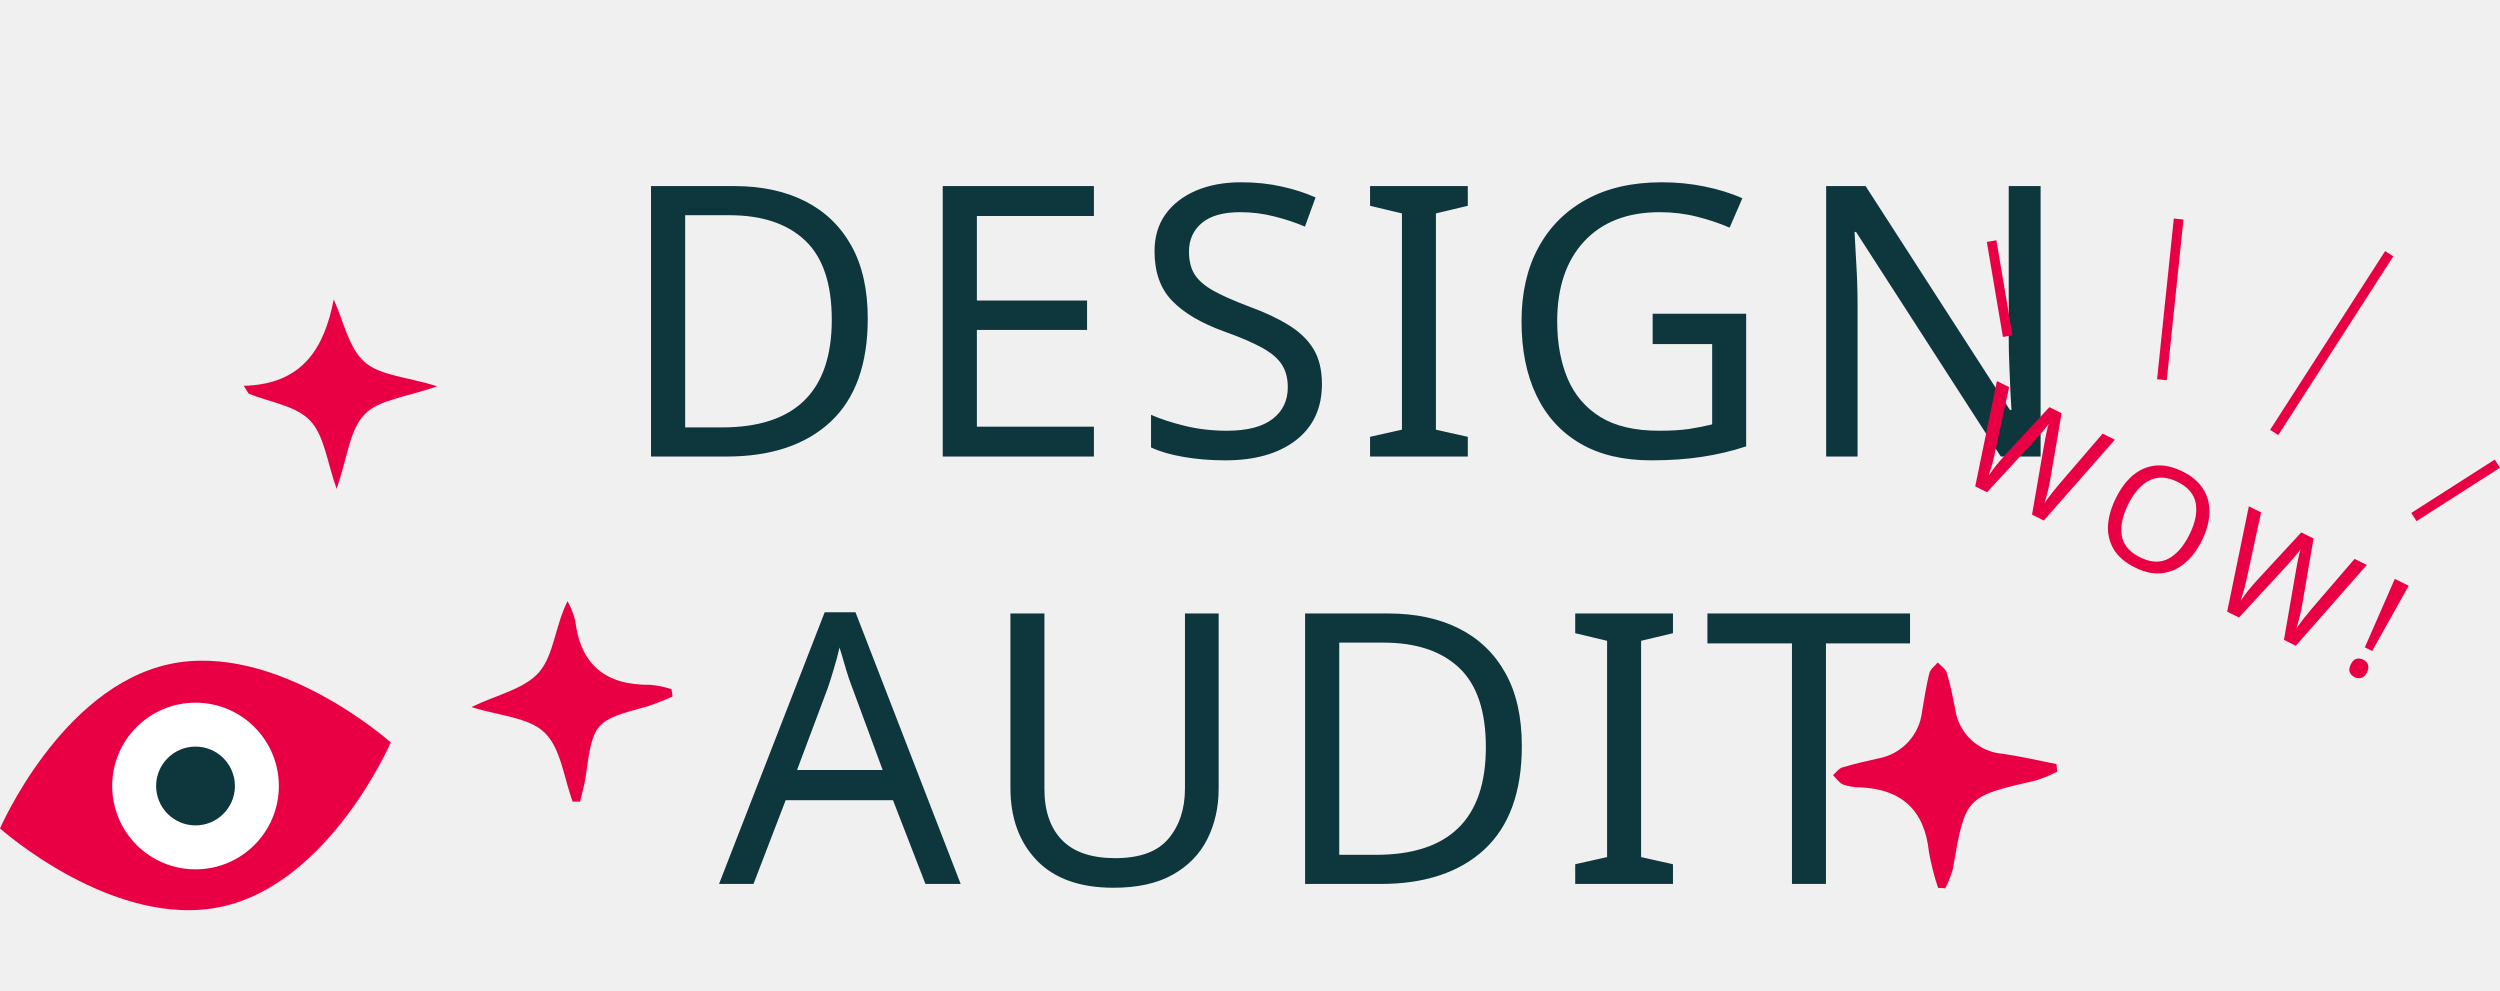
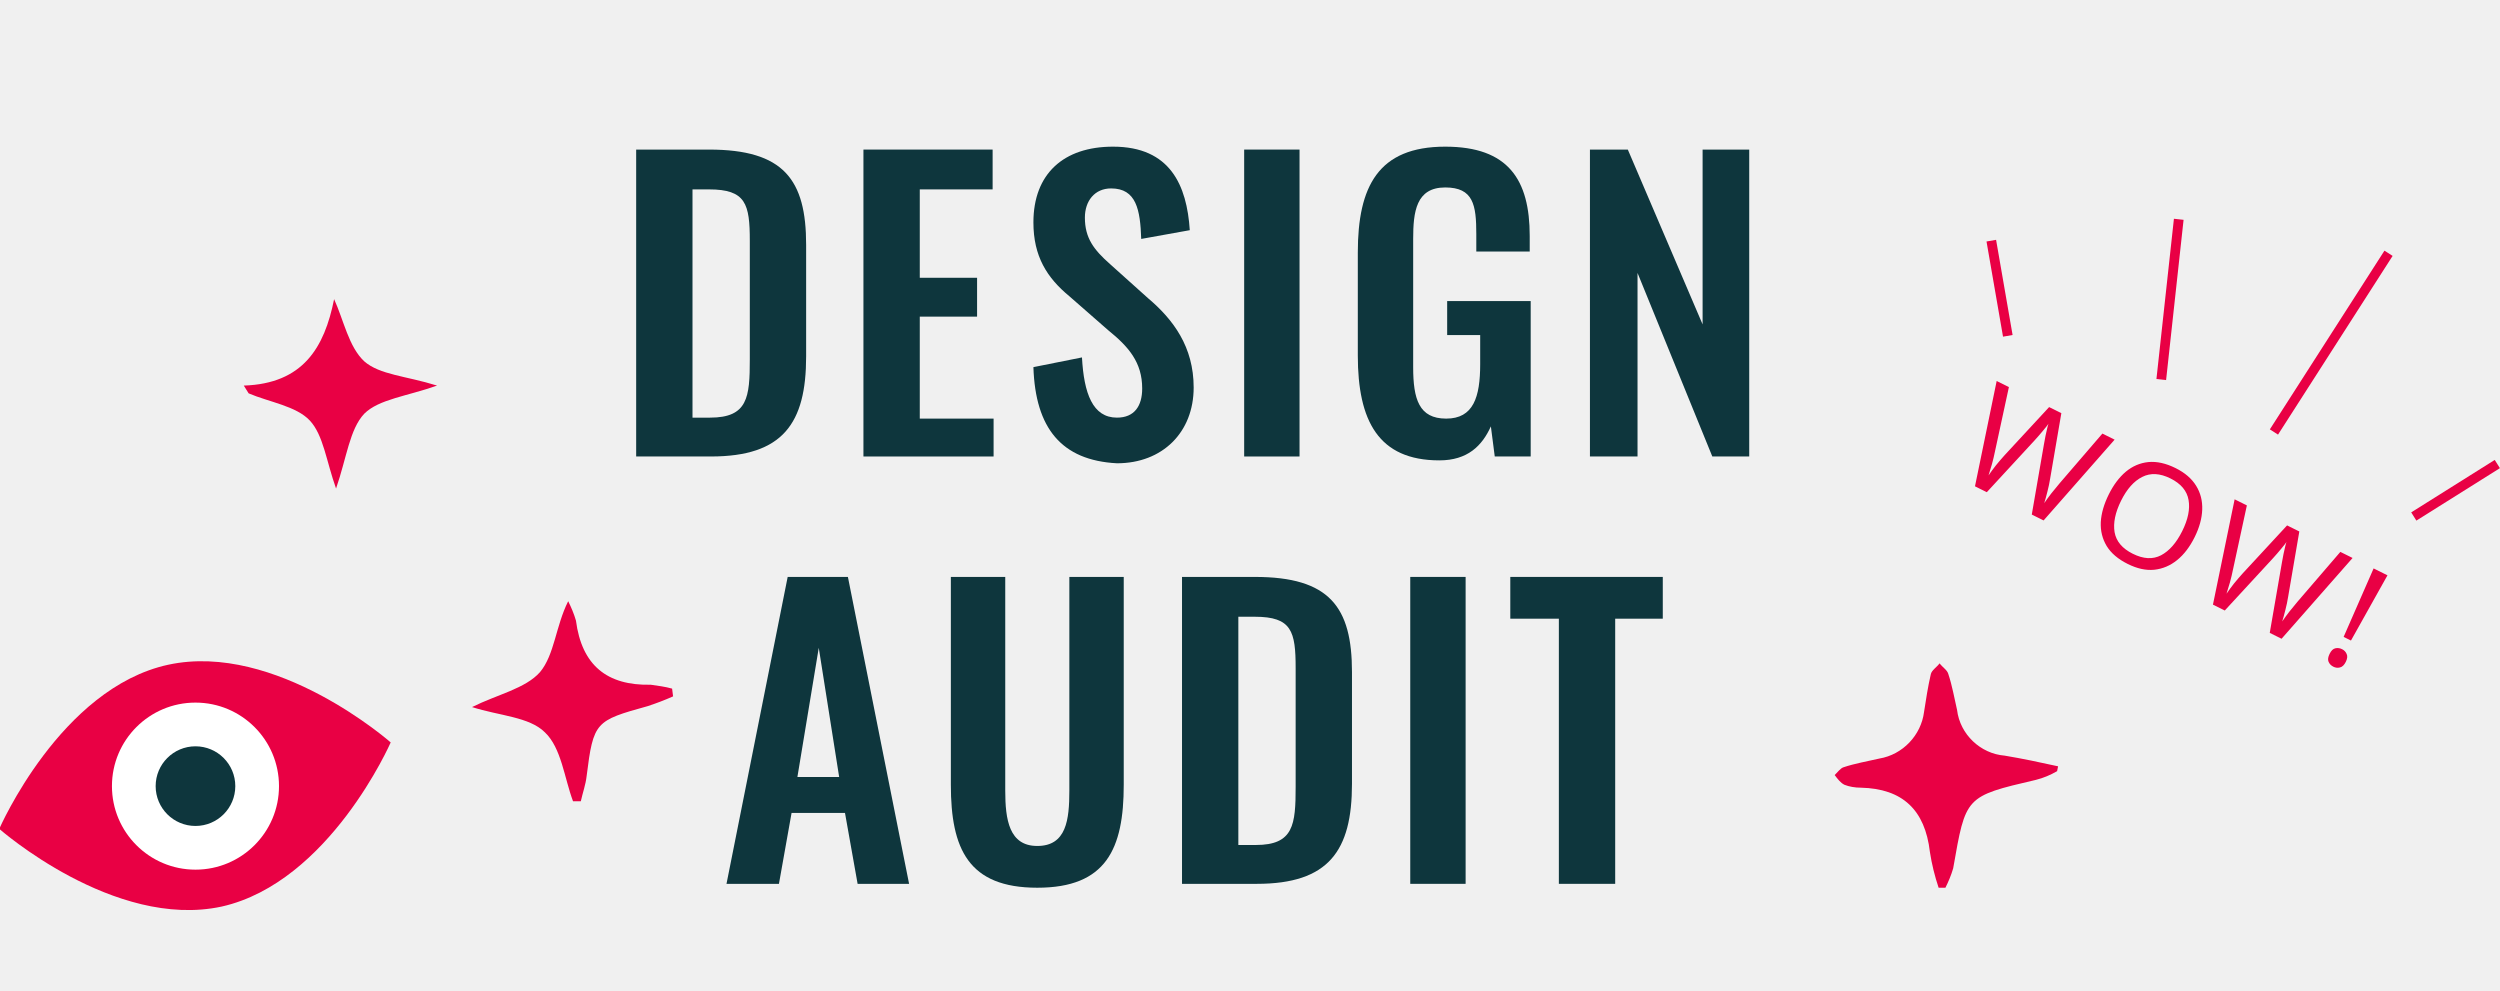
- <svg xmlns="http://www.w3.org/2000/svg" width="257.367" height="102" viewBox="0 0 257.367 102">
-   <g id="Group_27" data-name="Group 27" transform="translate(-1406.426 -219.328)">
-     <text id="DESIGN_AUDIT" data-name="DESIGN AUDIT" transform="translate(1529.297 266.328)" fill="#0e363d" font-size="39" font-family="Oswald Medium, Oswald" font-weight="500" letter-spacing="0.04em">
-       <tspan x="-59.631" y="0">DESIGN</tspan>
-       <tspan x="-48.847" y="44">AUDIT</tspan>
-     </text>
-     <path id="Path_4" data-name="Path 4" d="M904.907,398.915c-.905-2.427-1.207-5.474-2.887-7.1-1.636-1.587-4.681-1.722-7.533-2.631,2.624-1.275,5.511-1.866,7-3.633,1.5-1.783,1.617-4.734,2.894-7.269a8.29,8.29,0,0,1,.787,1.987c.551,4.615,3.19,6.69,7.743,6.623a9.96,9.96,0,0,1,2.17.449l.113.755a24.247,24.247,0,0,1-2.617,1.025c-5.409,1.455-5.568,1.631-6.324,7.195-.118.881-.385,1.741-.585,2.611Z" transform="translate(560.471 -97.067)" fill="#e90044" />
-     <path id="Path_5" data-name="Path 5" d="M1020.549,394.161a14.1,14.1,0,0,1-2.205.909c-7.257,1.665-7.249,1.655-8.534,9.111a10.255,10.255,0,0,1-.784,1.987l-.739-.045a25.277,25.277,0,0,1-.942-3.7c-.451-4.317-2.818-6.468-7.1-6.649a5.185,5.185,0,0,1-1.745-.294c-.4-.169-.687-.632-1.025-.965.313-.271.584-.678.945-.788,1.2-.365,2.436-.64,3.664-.92a5.532,5.532,0,0,0,4.557-4.845c.226-1.315.423-2.639.746-3.931.1-.418.569-.746.868-1.115.321.353.807.655.932,1.066.365,1.2.611,2.444.857,3.68a5.364,5.364,0,0,0,4.935,4.662c1.847.264,3.669.7,5.5,1.052Z" transform="translate(597.657 -95.392)" fill="#e90044" />
-     <path id="Path_6" data-name="Path 6" d="M877.265,364.352c6.057-.152,8.283-3.861,9.267-8.893,1,2.193,1.507,4.934,3.148,6.417,1.571,1.422,4.324,1.538,7.506,2.519-3.122,1.12-5.983,1.354-7.481,2.9-1.548,1.6-1.773,4.485-2.875,7.663-1-2.778-1.259-5.488-2.736-7.029s-4.161-1.892-6.317-2.766Z" transform="translate(554.252 -105.306)" fill="#e90044" />
-     <g id="Group_9" data-name="Group 9" transform="translate(1603.324 241.878)">
-       <text id="WOW_" data-name="WOW!" transform="translate(48.114 48.238) rotate(26.436)" fill="#e90044" font-size="15" font-family="Oswald Medium, Oswald" letter-spacing="0.12em">
-         <tspan x="-49.55" y="0">WOW!</tspan>
-       </text>
-       <line id="Line_4" data-name="Line 4" x2="1.655" y2="9.784" transform="translate(8.132 2.27)" fill="none" stroke="#e90044" stroke-miterlimit="10" stroke-width="1" />
-       <line id="Line_5" data-name="Line 5" x1="1.721" y2="16.543" transform="translate(25.665)" fill="none" stroke="#e90044" stroke-miterlimit="10" stroke-width="1" />
-       <line id="Line_6" data-name="Line 6" x1="8.595" y2="5.498" transform="translate(51.605 25.179)" fill="none" stroke="#e90044" stroke-miterlimit="10" stroke-width="1" />
-       <line id="Line_7" data-name="Line 7" x1="11.84" y2="18.399" transform="translate(37.222 3.571)" fill="none" stroke="#e90044" stroke-miterlimit="10" stroke-width="1" />
-     </g>
-     <g id="Group_11" data-name="Group 11" transform="translate(1406.426 287.34)">
-       <path id="Path_42" data-name="Path 42" d="M881.691,408.1c-11.109,2.446-22.86-8.047-22.86-8.047s6.26-14.457,17.369-16.9,22.86,8.048,22.86,8.048S892.8,405.655,881.691,408.1Z" transform="translate(-858.83 -382.781)" fill="#e90044" />
-       <circle id="Ellipse_1" data-name="Ellipse 1" cx="8.579" cy="8.579" r="8.579" transform="translate(11.549 4.326)" fill="#fff" />
-       <ellipse id="Ellipse_2" data-name="Ellipse 2" cx="4.056" cy="4.056" rx="4.056" ry="4.056" transform="translate(16.072 8.848)" fill="#0e363d" />
-     </g>
+ <svg xmlns="http://www.w3.org/2000/svg" version="1.1" id="Layer_1" x="0px" y="0px" viewBox="0 0 257.4 102" style="enable-background:new 0 0 257.4 102;" xml:space="preserve">
+   <style type="text/css">
+ 	.st0{enable-background:new    ;}
+ 	.st1{fill:#0E363D;}
+ 	.st2{fill:#E90044;}
+ 	.st3{font-family:'Oswald-Medium';}
+ 	.st4{font-size:15px;}
+ 	.st5{letter-spacing:1;}
+ 	.st6{fill:none;stroke:#E90044;stroke-miterlimit:10;}
+ 	.st7{fill:#FFFFFF;}
+ </style>
+   <g class="st0">
+     <path class="st1" d="M65.6,15.4h7.4c7.7,0,10,3.1,10,9.8v11.5c0,6.9-2.4,10.3-9.8,10.3h-7.7V15.4z M73.1,43c3.9,0,4.1-2.1,4.1-6   V24.8c0-3.8-0.4-5.3-4.2-5.3h-1.7V43H73.1z" />
+     <path class="st1" d="M88.9,15.4h13.3v4.1h-7.5v9.1h5.9v4h-5.9v10.5h7.6V47H88.9V15.4z" />
+     <path class="st1" d="M106.4,37.8l5-1c0.2,3.7,1.1,6.2,3.6,6.2c1.8,0,2.6-1.2,2.6-3c0-2.7-1.4-4.3-3.5-6l-4-3.5   c-2.3-1.9-3.7-4.1-3.7-7.6c0-5,3.1-7.8,8.2-7.8c5.9,0,7.6,4,7.9,8.6l-5,0.9c-0.1-3-0.5-5.2-3.1-5.2c-1.7,0-2.7,1.3-2.7,3   c0,2.1,0.9,3.3,2.6,4.8l3.9,3.5c2.6,2.2,4.7,5,4.7,9.2c0,4.6-3.2,7.8-7.9,7.8C109.3,47.4,106.6,44.1,106.4,37.8z" />
+     <path class="st1" d="M128.1,15.4h5.7V47h-5.7V15.4z" />
+     <path class="st1" d="M139.8,36.6V26c0-6.8,2.1-10.9,9-10.9c6.5,0,8.7,3.4,8.7,9.2v1.6H152v-1.8c0-3-0.3-4.8-3.2-4.8   c-3,0-3.3,2.5-3.3,5.3v13.2c0,3.3,0.6,5.3,3.4,5.3c2.8,0,3.5-2.2,3.5-5.6v-3h-3.4V31h8.6v16h-3.7l-0.4-3.1c-0.9,2-2.4,3.5-5.3,3.5   C141.9,47.4,139.8,43.3,139.8,36.6z" />
+     <path class="st1" d="M163.6,15.4h4l7.7,18v-18h4.8V47h-3.8l-7.7-18.9V47h-4.9V15.4z" />
+   </g>
+   <g class="st0">
+     <path class="st1" d="M81.1,59.4h6.2L93.6,91h-5.3L87,83.7h-5.5L80.2,91h-5.4L81.1,59.4z M86.4,80l-2.1-13.3L82.1,80H86.4z" />
+     <path class="st1" d="M97.9,80.8V59.4h5.6v22c0,3,0.4,5.7,3.3,5.7c3,0,3.3-2.7,3.3-5.7v-22h5.6v21.4c0,6.6-1.8,10.6-8.9,10.6   C99.7,91.4,97.9,87.4,97.9,80.8z" />
+     <path class="st1" d="M121.8,59.4h7.4c7.7,0,10,3.1,10,9.8v11.5c0,6.9-2.4,10.3-9.8,10.3h-7.7V59.4z M129.3,87c3.9,0,4.1-2.1,4.1-6   V68.8c0-3.8-0.4-5.3-4.2-5.3h-1.7V87H129.3z" />
+     <path class="st1" d="M145.2,59.4h5.7V91h-5.7V59.4z" />
+     <path class="st1" d="M160.5,63.7h-5v-4.3h15.7v4.3h-4.9V91h-5.8V63.7z" />
+   </g>
+   <path id="Path_4" class="st2" d="M59,82.5c-0.9-2.4-1.2-5.5-2.9-7.1c-1.6-1.6-4.7-1.7-7.5-2.6c2.6-1.3,5.5-1.9,7-3.6  c1.5-1.8,1.6-4.7,2.9-7.3c0.3,0.6,0.6,1.3,0.8,2c0.6,4.6,3.2,6.7,7.7,6.6c0.7,0.1,1.5,0.2,2.2,0.4l0.1,0.8c-0.9,0.4-1.7,0.7-2.6,1  c-5.4,1.5-5.6,1.6-6.3,7.2c-0.1,0.9-0.4,1.7-0.6,2.6L59,82.5z" />
+   <path id="Path_5" class="st2" d="M211.8,79.4c-0.7,0.4-1.4,0.7-2.2,0.9c-7.3,1.7-7.2,1.7-8.5,9.1c-0.2,0.7-0.5,1.4-0.8,2l-0.7,0  c-0.4-1.2-0.7-2.4-0.9-3.7c-0.5-4.3-2.8-6.5-7.1-6.6c-0.6,0-1.2-0.1-1.7-0.3c-0.4-0.2-0.7-0.6-1-1c0.3-0.3,0.6-0.7,0.9-0.8  c1.2-0.4,2.4-0.6,3.7-0.9c2.4-0.4,4.3-2.4,4.6-4.8c0.2-1.3,0.4-2.6,0.7-3.9c0.1-0.4,0.6-0.7,0.9-1.1c0.3,0.4,0.8,0.7,0.9,1.1  c0.4,1.2,0.6,2.4,0.9,3.7c0.3,2.5,2.4,4.5,4.9,4.7c1.8,0.3,3.7,0.7,5.5,1.1L211.8,79.4z" />
+   <path id="Path_6" class="st2" d="M25.1,39.7c6.1-0.2,8.3-3.9,9.3-8.9c1,2.2,1.5,4.9,3.1,6.4c1.6,1.4,4.3,1.5,7.5,2.5  c-3.1,1.1-6,1.4-7.5,2.9c-1.5,1.6-1.8,4.5-2.9,7.7c-1-2.8-1.3-5.5-2.7-7s-4.2-1.9-6.3-2.8L25.1,39.7z" />
+   <g id="Group_9" transform="translate(1603.324 241.878)">
+     <text transform="matrix(0.8954 0.4452 -0.4452 0.8954 -1402.68 -193.1495)" class="st2 st3 st4 st5">WOW!</text>
+     <line id="Line_4" class="st6" x1="-1398.3" y1="-217.1" x2="-1396.6" y2="-207.3" />
+     <line id="Line_5" class="st6" x1="-1379" y1="-219.3" x2="-1380.8" y2="-202.8" />
+     <line id="Line_6" class="st6" x1="-1346.2" y1="-194.1" x2="-1354.8" y2="-188.7" />
+     <line id="Line_7" class="st6" x1="-1357.4" y1="-215.8" x2="-1369.2" y2="-197.4" />
+   </g>
+   <g id="Group_11" transform="translate(1406.426 287.34)">
+     <path id="Path_42" class="st2" d="M-1383.6-194c-11.1,2.4-22.9-8-22.9-8s6.3-14.5,17.4-16.9s22.9,8,22.9,8   S-1372.5-196.5-1383.6-194z" />
+     <circle id="Ellipse_1" class="st7" cx="-1386.3" cy="-206.4" r="8.6" />
+     <ellipse id="Ellipse_2" class="st1" cx="-1386.3" cy="-206.4" rx="4.1" ry="4.1" />
  </g>
</svg>
